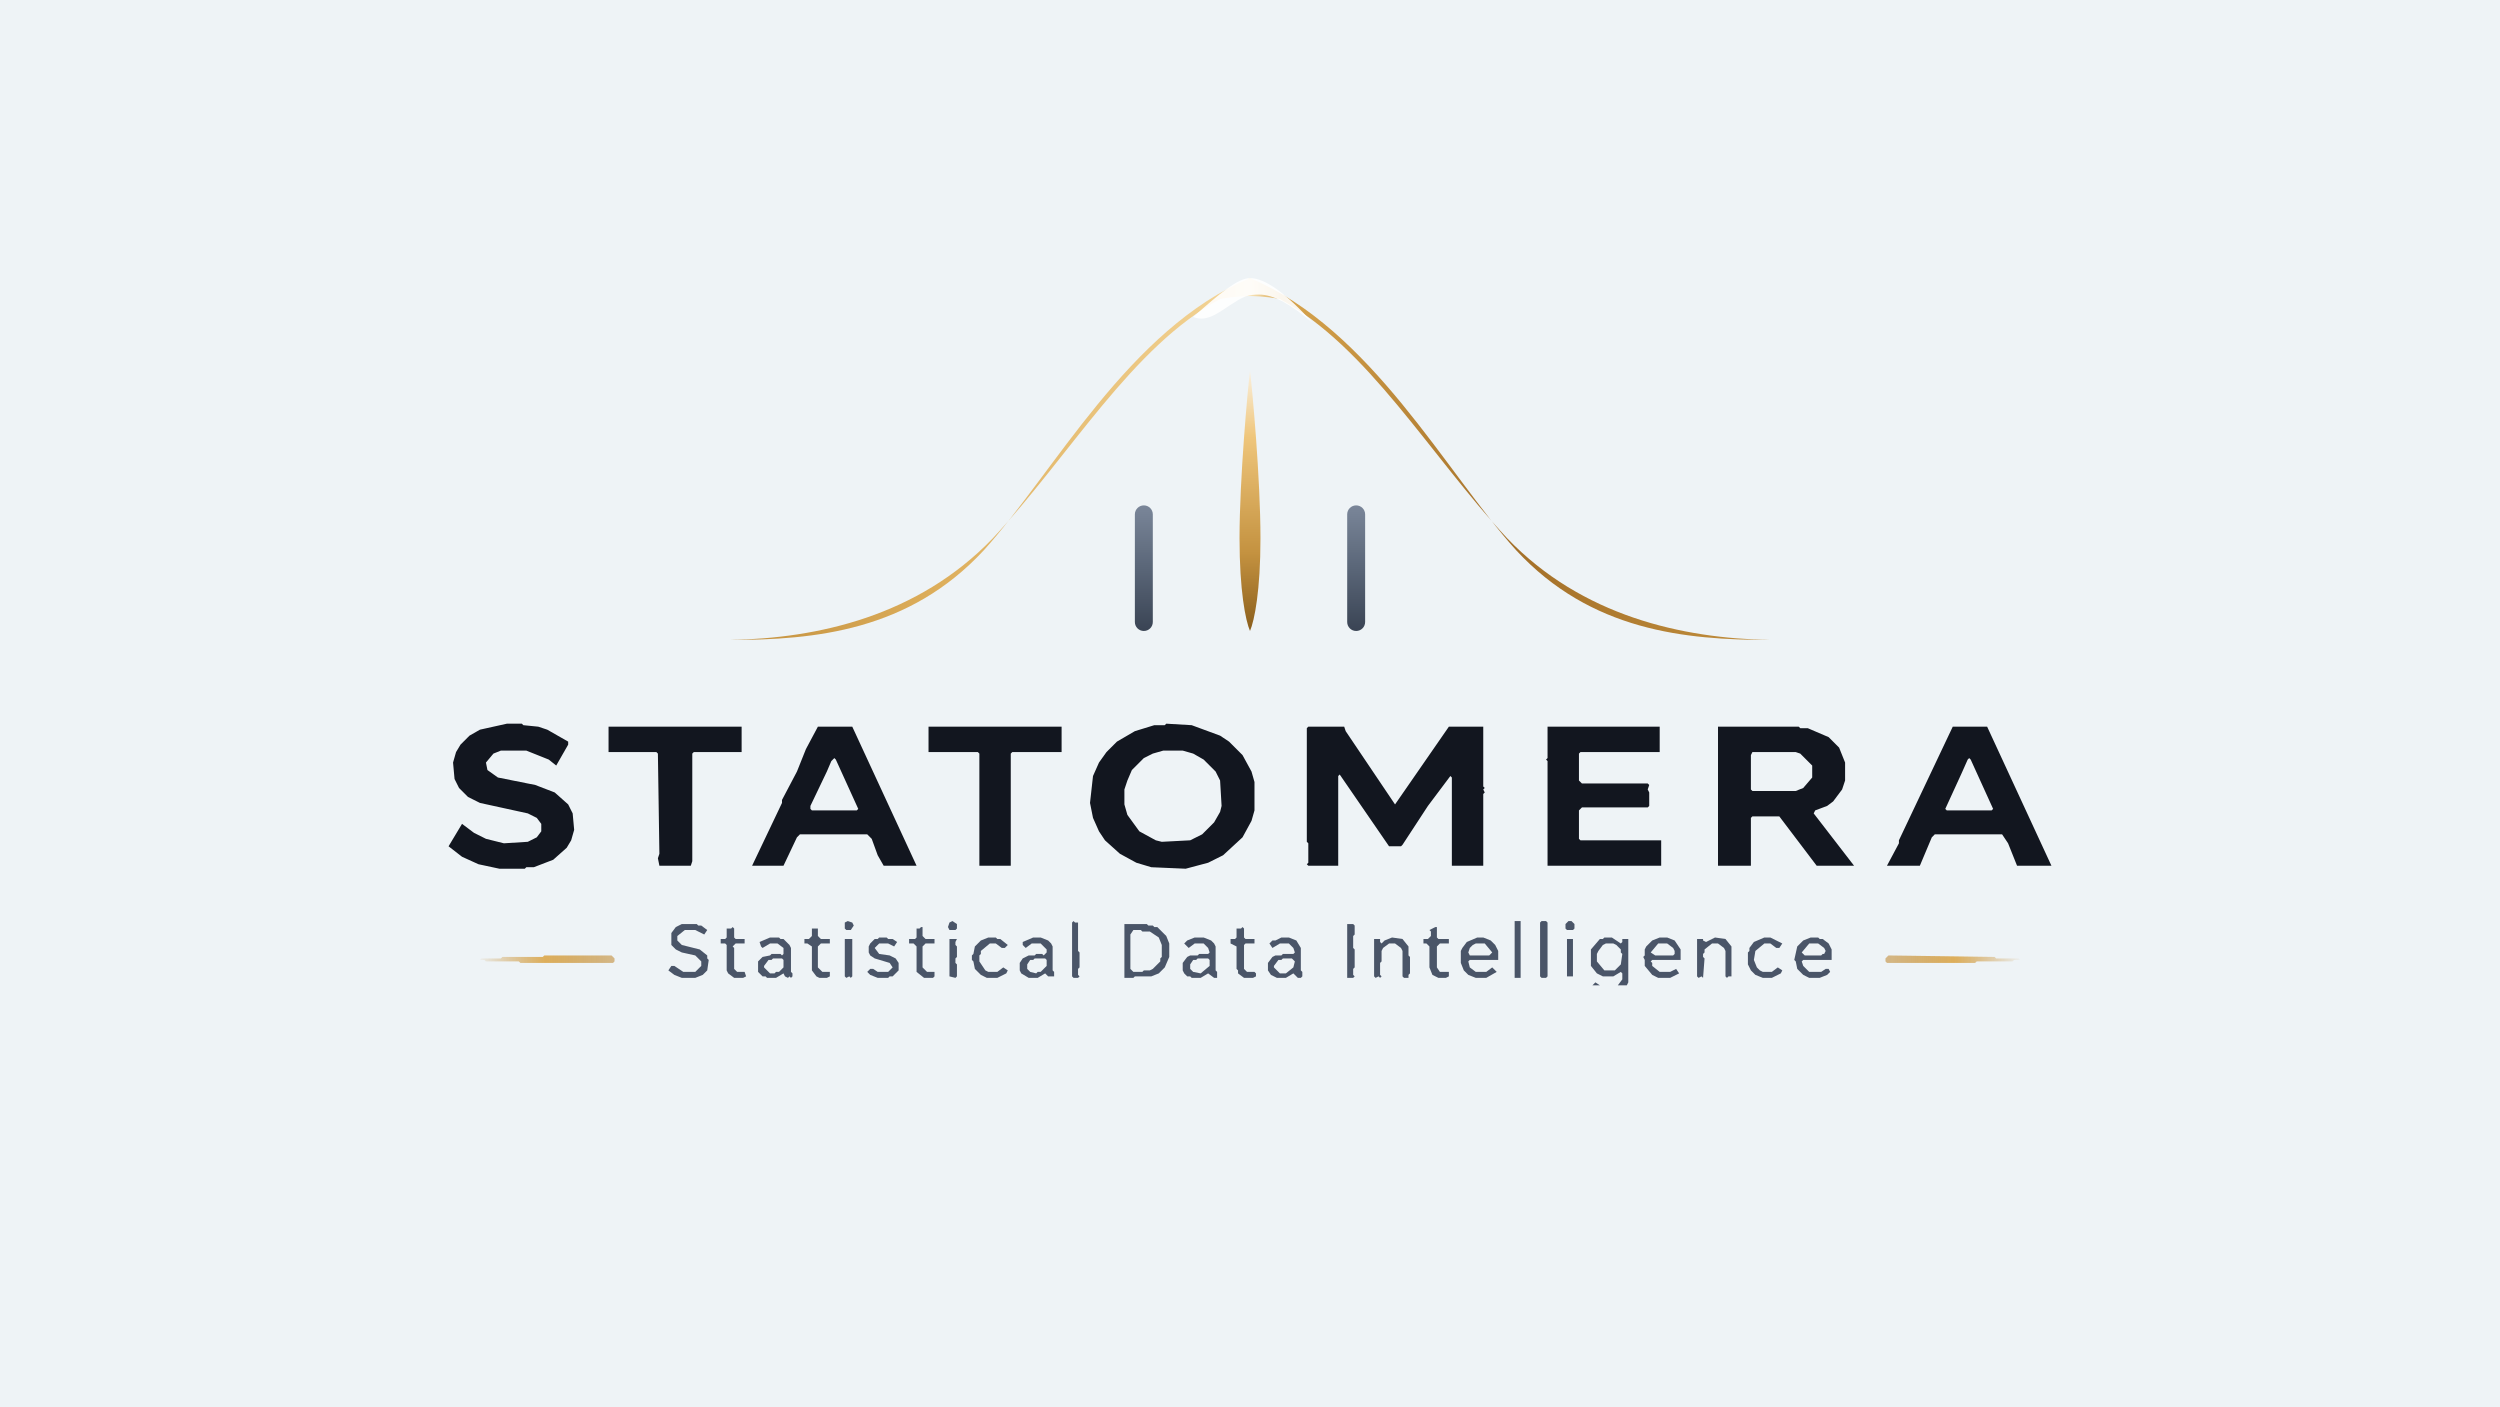
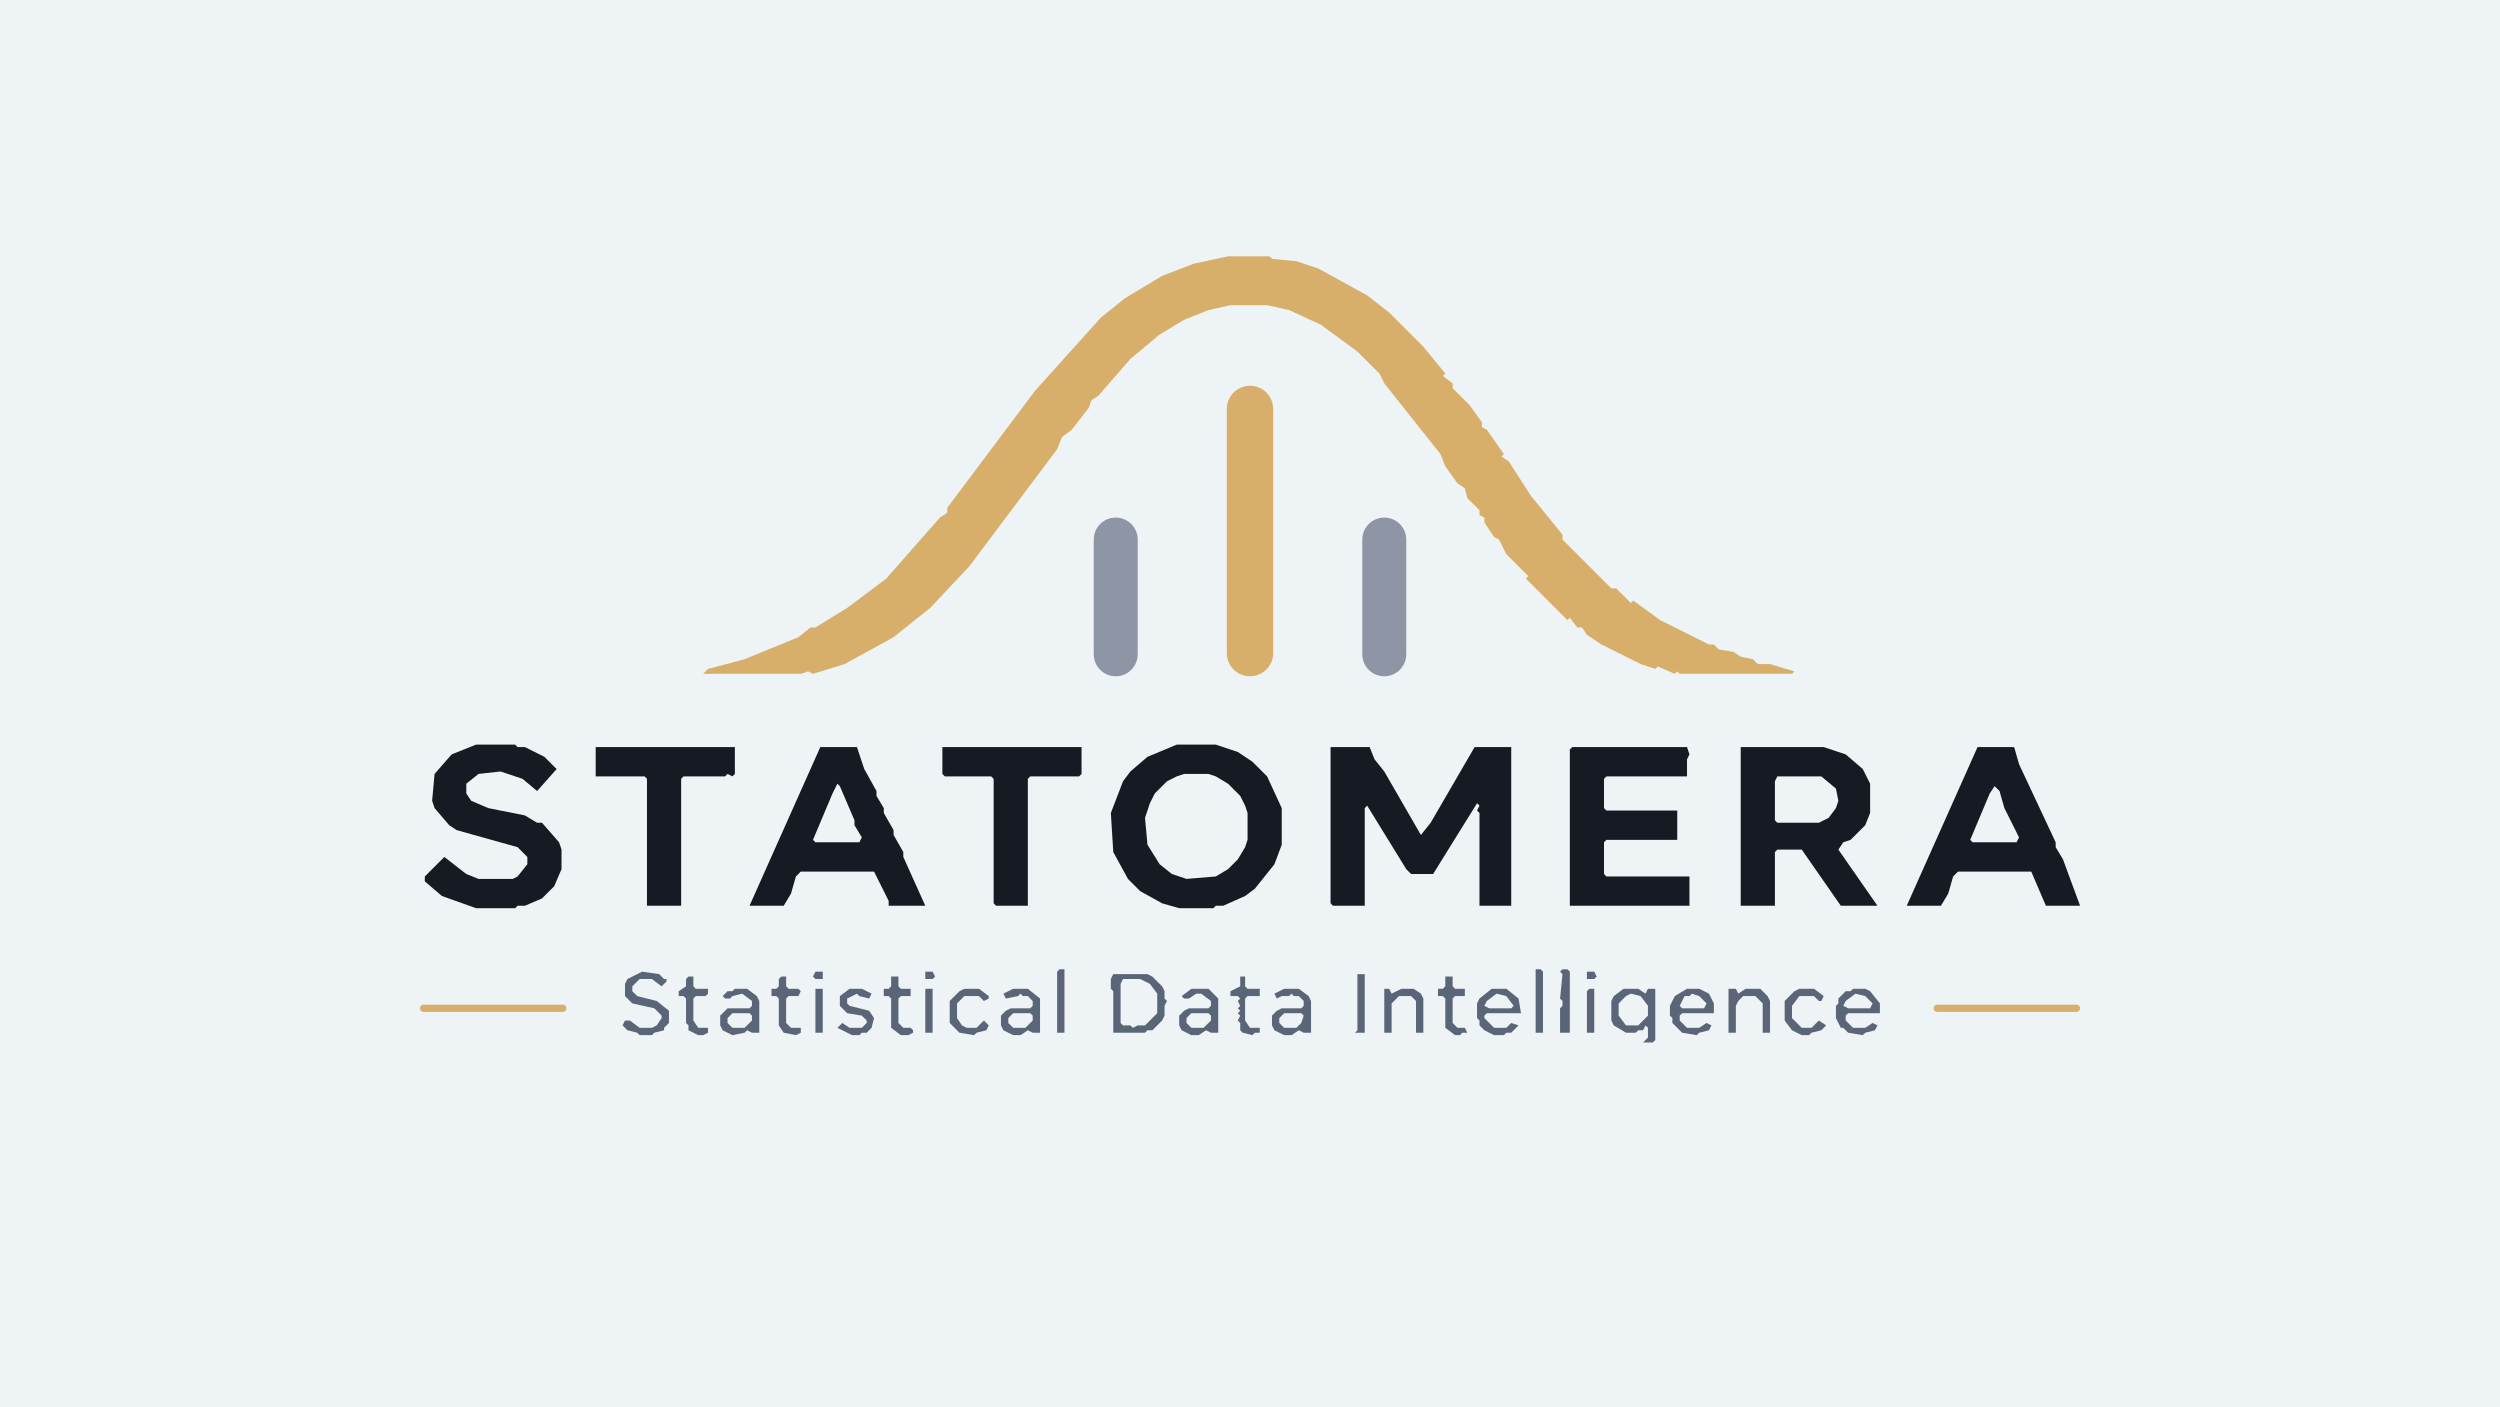
- <svg xmlns="http://www.w3.org/2000/svg" viewBox="0 0 1672 941" width="1672" height="941" role="img" aria-labelledby="title desc">
-   <rect width="1672" height="941" fill="#EEF3F6" />
-   <defs>
-     <linearGradient id="archGoldLight" x1="0%" y1="100%" x2="100%" y2="100%">
-       <stop offset="0%" stop-color="#C28F3D" />
-       <stop offset="20%" stop-color="#DDAE5B" />
-       <stop offset="47%" stop-color="#F2D293" />
-       <stop offset="50%" stop-color="#F8E4BA" />
-       <stop offset="53%" stop-color="#D8A54E" />
-       <stop offset="75%" stop-color="#A36F28" />
-       <stop offset="100%" stop-color="#C28F3D" />
-     </linearGradient>
-     <linearGradient id="centerPillarLight" x1="50%" y1="0%" x2="50%" y2="100%">
-       <stop offset="0%" stop-color="#FAF0DE" />
-       <stop offset="25%" stop-color="#EFC67C" />
-       <stop offset="70%" stop-color="#C49240" />
-       <stop offset="100%" stop-color="#8A5E1C" />
-     </linearGradient>
-     <linearGradient id="silverPillarLight" x1="50%" y1="0%" x2="50%" y2="100%">
-       <stop offset="0%" stop-color="#7A8699" />
-       <stop offset="50%" stop-color="#5A6678" />
-       <stop offset="100%" stop-color="#3A4454" />
-     </linearGradient>
-     <linearGradient id="lineLeftLight" x1="0%" y1="0%" x2="100%" y2="0%">
-       <stop offset="0%" stop-color="#C28F3D" stop-opacity="0" />
-       <stop offset="50%" stop-color="#DDAE5B" />
-       <stop offset="100%" stop-color="#C28F3D" stop-opacity="0.6" />
-     </linearGradient>
-     <linearGradient id="lineRightLight" x1="0%" y1="0%" x2="100%" y2="0%">
-       <stop offset="0%" stop-color="#C28F3D" stop-opacity="0.6" />
-       <stop offset="50%" stop-color="#DDAE5B" />
-       <stop offset="100%" stop-color="#C28F3D" stop-opacity="0" />
-     </linearGradient>
-   </defs>
+ <svg xmlns="http://www.w3.org/2000/svg" viewBox="0 0 1024 576" width="1024" height="576" role="img" aria-labelledby="title desc">
+   <rect width="1024" height="576" fill="#EEF3F6" />
  <g id="statomera-logo">
-     <path d="M 836 248              C 837.5 260, 843 320, 843 360              C 843 395, 839 415, 836 422              C 833 415, 829 395, 829 360              C 829 320, 834.5 260, 836 248 Z" fill="url(#centerPillarLight)" />
-     <rect x="759" y="338" width="12" height="84" rx="6" fill="url(#silverPillarLight)" />
-     <rect x="901" y="338" width="12" height="84" rx="6" fill="url(#silverPillarLight)" />
-     <path d="M 488 428              C 545 428, 608 422, 658 368              C 705 316, 755 220, 836 186              C 917 220, 967 316, 1014 368              C 1064 422, 1127 428, 1184 428              C 1125 427, 1058 412, 1008 360              C 956 304, 915 232, 856 200              C 846 198, 836 198, 836 198              C 836 198, 826 198, 816 200              C 757 232, 716 304, 664 360              C 614 412, 547 427, 488 428 Z" fill="url(#archGoldLight)" />
-     <path d="M 798 212              C 816 196, 828 186, 836 186              C 846 186, 860 196, 878 216              C 864 204, 852 197, 842 197              C 836 197, 832 198, 826 202              C 816 208, 808 216, 798 212 Z" fill="#FFFFFF" opacity="0.9" />
-     <path d="M 339 484 L 349 484 L 350 485 L 360 486 L 366 488 L 380 496 L 380 498 L 372 512 L 367 508 L 352 502 L 335 502 L 330 504 L 325 510 L 326 515 L 333 520 L 358 525 L 371 530 L 380 538 L 383 544 L 384 555 L 382 562 L 379 567 L 370 575 L 357 580 L 352 580 L 351 581 L 334 581 L 320 578 L 309 573 L 300 566 L 309 551 L 317 557 L 325 561 L 337 564 L 353 563 L 359 560 L 362 556 L 362 551 L 359 547 L 353 544 L 321 537 L 313 533 L 307 527 L 304 521 L 303 510 L 305 503 L 308 498 L 314 492 L 321 488 L 339 484 Z M 780 484 L 797 485 L 816 492 L 822 496 L 831 505 L 837 516 L 839 523 L 839 542 L 837 549 L 831 560 L 818 572 L 808 577 L 793 581 L 770 580 L 760 577 L 749 571 L 739 562 L 735 556 L 731 547 L 729 537 L 731 519 L 735 510 L 740 503 L 747 496 L 759 489 L 772 485 L 779 485 L 780 484 Z M 407 486 L 496 486 L 496 503 L 464 503 L 463 504 L 463 576 L 462 579 L 441 579 L 440 574 L 441 571 L 440 504 L 439 503 L 407 503 L 407 486 Z M 547 486 L 570 486 L 613 579 L 591 579 L 587 572 L 583 561 L 580 558 L 535 558 L 533 560 L 524 579 L 503 579 L 523 537 L 523 535 L 533 516 L 539 501 L 547 486 Z M 621 486 L 710 486 L 710 503 L 677 503 L 676 504 L 676 579 L 655 579 L 655 504 L 654 503 L 621 503 L 621 486 Z M 875 486 L 899 486 L 900 489 L 933 538 L 969 486 L 992 486 L 992 526 L 993 527 L 992 528 L 993 530 L 992 531 L 992 579 L 971 579 L 971 520 L 970 519 L 955 539 L 938 565 L 937 566 L 929 566 L 896 518 L 895 519 L 895 579 L 875 579 L 874 578 L 875 577 L 875 564 L 874 563 L 874 487 L 875 486 Z M 1035 486 L 1110 486 L 1110 503 L 1057 503 L 1056 504 L 1056 522 L 1058 524 L 1102 524 L 1103 525 L 1102 528 L 1103 530 L 1103 539 L 1102 540 L 1058 540 L 1056 542 L 1056 561 L 1057 562 L 1111 562 L 1111 579 L 1035 579 L 1035 509 L 1034 508 L 1035 507 L 1035 486 Z M 1149 486 L 1203 486 L 1204 487 L 1209 487 L 1223 493 L 1230 500 L 1234 510 L 1234 522 L 1232 528 L 1226 536 L 1222 539 L 1214 542 L 1213 544 L 1240 579 L 1215 579 L 1190 546 L 1172 546 L 1171 547 L 1171 579 L 1149 579 L 1149 486 Z M 1306 486 L 1329 486 L 1372 579 L 1349 579 L 1343 564 L 1339 558 L 1294 558 L 1292 560 L 1284 579 L 1262 579 L 1270 564 L 1270 562 L 1306 486 Z M 1171 505 L 1171 528 L 1172 529 L 1201 529 L 1206 527 L 1212 520 L 1212 512 L 1204 504 L 1201 503 L 1172 503 L 1171 505 Z M 553 516 L 542 539 L 542 541 L 543 542 L 573 542 L 574 541 L 559 508 L 558 507 L 556 509 L 553 516 Z M 1312 517 L 1301 541 L 1302 542 L 1332 542 L 1333 541 L 1318 508 L 1317 507 L 1316 508 L 1312 517 Z M 754 522 L 752 528 L 752 538 L 754 545 L 762 556 L 773 562 L 777 563 L 796 562 L 804 558 L 812 550 L 816 543 L 817 539 L 816 522 L 813 516 L 805 508 L 798 504 L 791 502 L 778 502 L 771 504 L 765 507 L 757 515 L 754 522 Z" fill="#12161F" fill-rule="evenodd" />
-     <path d="M 364 639 L 409 639 L 411 641 L 411 643 L 410 644 L 348 644 L 347 643 L 325 643 L 324 642 L 318 642 L 321 642 L 322 641 L 335 641 L 336 640 L 363 640 L 364 639 Z" fill="url(#lineLeftLight)" />
-     <path d="M 1263 639 L 1334 640 L 1335 641 L 1350 641 L 1351 642 L 1353 642 L 1347 642 L 1346 643 L 1322 643 L 1321 644 L 1262 644 L 1261 643 L 1261 641 L 1263 639 Z" fill="url(#lineRightLight)" />
-     <path d="M 567 616 L 570 617 L 571 619 L 569 622 L 566 622 L 565 621 L 565 617 L 567 616 Z M 637 616 L 640 618 L 640 621 L 639 622 L 635 622 L 634 620 L 635 617 L 637 616 Z M 718 616 L 719 617 L 721 617 L 721 636 L 722 637 L 722 647 L 721 648 L 721 652 L 722 653 L 721 654 L 718 654 L 717 653 L 717 617 L 718 616 Z M 1013 616 L 1017 616 L 1017 654 L 1013 654 L 1013 616 Z M 1031 616 L 1034 616 L 1035 617 L 1035 653 L 1034 654 L 1031 654 L 1030 653 L 1030 617 L 1031 616 Z M 1049 616 L 1051 616 L 1053 618 L 1053 621 L 1052 622 L 1048 622 L 1047 621 L 1047 618 L 1049 616 Z M 456 618 L 466 618 L 467 619 L 469 619 L 473 622 L 471 625 L 465 622 L 458 622 L 453 626 L 453 629 L 456 632 L 468 635 L 473 639 L 473 641 L 474 642 L 473 649 L 470 652 L 465 654 L 456 654 L 451 652 L 447 649 L 449 646 L 451 646 L 457 650 L 465 650 L 469 646 L 469 643 L 465 639 L 456 637 L 452 635 L 449 632 L 449 624 L 452 620 L 456 618 Z M 752 618 L 767 618 L 768 619 L 771 619 L 772 620 L 774 620 L 780 626 L 782 631 L 782 640 L 779 647 L 775 651 L 770 653 L 759 653 L 758 654 L 752 654 L 752 618 Z M 901 618 L 905 618 L 906 619 L 906 625 L 905 626 L 905 634 L 906 635 L 906 647 L 905 648 L 905 652 L 906 653 L 905 654 L 901 654 L 901 618 Z M 490 620 L 491 621 L 491 627 L 492 628 L 498 628 L 498 631 L 492 631 L 490 633 L 491 634 L 491 648 L 493 650 L 498 650 L 499 653 L 497 654 L 491 654 L 487 651 L 486 649 L 486 632 L 485 631 L 482 631 L 482 628 L 485 628 L 486 627 L 486 621 L 489 621 L 490 620 Z M 616 620 L 617 620 L 617 626 L 619 628 L 625 628 L 625 631 L 619 631 L 617 633 L 617 647 L 620 650 L 625 650 L 625 653 L 624 654 L 618 654 L 613 650 L 613 633 L 611 631 L 608 631 L 608 628 L 612 628 L 613 627 L 613 621 L 615 621 L 616 620 Z M 831 620 L 832 621 L 832 627 L 833 628 L 839 628 L 839 631 L 833 631 L 832 632 L 832 648 L 834 650 L 839 650 L 840 651 L 840 653 L 838 654 L 832 654 L 828 651 L 828 649 L 827 648 L 827 633 L 823 631 L 823 628 L 826 628 L 827 627 L 827 621 L 830 621 L 831 620 Z M 960 620 L 961 620 L 961 627 L 962 628 L 969 628 L 969 631 L 963 631 L 961 633 L 961 647 L 963 650 L 969 650 L 969 653 L 967 654 L 962 654 L 958 652 L 956 647 L 956 633 L 954 631 L 952 631 L 952 628 L 955 628 L 957 626 L 957 623 L 956 622 L 960 620 Z M 543 621 L 547 621 L 547 626 L 549 628 L 555 628 L 555 631 L 549 631 L 547 633 L 547 647 L 550 650 L 555 650 L 555 653 L 553 654 L 548 654 L 546 653 L 543 649 L 543 633 L 540 631 L 538 631 L 538 628 L 541 628 L 543 626 L 543 621 Z M 756 625 L 756 648 L 758 650 L 764 650 L 765 649 L 769 649 L 771 648 L 776 643 L 776 641 L 777 640 L 777 632 L 775 627 L 769 623 L 764 623 L 763 622 L 758 622 L 756 625 Z M 515 627 L 521 627 L 522 628 L 524 628 L 528 632 L 529 634 L 529 650 L 530 651 L 530 653 L 529 654 L 528 653 L 527 654 L 525 653 L 524 651 L 519 654 L 513 654 L 512 653 L 510 653 L 507 650 L 507 643 L 510 640 L 515 639 L 516 638 L 522 638 L 523 639 L 524 638 L 524 634 L 520 631 L 515 631 L 510 634 L 509 633 L 508 630 L 515 627 Z M 588 627 L 593 627 L 594 628 L 597 628 L 600 630 L 598 633 L 594 631 L 588 631 L 585 634 L 588 638 L 595 639 L 599 641 L 601 644 L 601 649 L 597 653 L 595 653 L 594 654 L 587 654 L 582 652 L 580 650 L 582 648 L 584 648 L 587 650 L 594 650 L 597 647 L 595 644 L 585 641 L 582 639 L 581 637 L 581 633 L 582 631 L 585 628 L 587 628 L 588 627 Z M 661 627 L 666 627 L 667 628 L 669 628 L 674 632 L 672 634 L 670 634 L 666 631 L 662 631 L 656 636 L 656 638 L 655 639 L 655 643 L 659 649 L 661 650 L 667 650 L 671 647 L 674 649 L 673 651 L 667 654 L 660 654 L 656 652 L 652 648 L 651 643 L 650 642 L 650 639 L 651 638 L 652 633 L 656 629 L 661 627 Z M 691 627 L 696 627 L 701 629 L 703 631 L 704 633 L 704 649 L 705 650 L 705 653 L 701 653 L 699 651 L 694 654 L 688 654 L 683 651 L 682 649 L 682 644 L 684 641 L 688 639 L 692 639 L 693 638 L 697 638 L 698 639 L 700 637 L 700 635 L 696 631 L 690 631 L 686 634 L 684 632 L 684 630 L 691 627 Z M 799 627 L 805 627 L 810 629 L 812 631 L 813 633 L 813 649 L 814 650 L 814 654 L 812 654 L 808 651 L 803 654 L 797 654 L 796 653 L 794 653 L 792 651 L 791 649 L 791 644 L 794 640 L 796 639 L 801 639 L 802 638 L 808 638 L 809 637 L 808 634 L 805 631 L 799 631 L 795 634 L 792 631 L 794 629 L 799 627 Z M 857 627 L 862 627 L 867 629 L 870 634 L 870 649 L 871 650 L 871 653 L 870 654 L 868 654 L 865 651 L 860 654 L 854 654 L 850 652 L 848 649 L 848 644 L 851 640 L 853 639 L 857 639 L 858 638 L 865 638 L 866 637 L 865 634 L 862 631 L 856 631 L 851 634 L 849 631 L 851 629 L 853 629 L 857 627 Z M 931 627 L 938 628 L 942 633 L 942 639 L 943 640 L 943 651 L 942 652 L 942 654 L 939 654 L 938 653 L 938 636 L 937 634 L 933 631 L 929 631 L 925 634 L 924 636 L 924 643 L 923 644 L 923 652 L 924 653 L 923 654 L 922 653 L 920 654 L 919 653 L 919 628 L 923 628 L 923 630 L 924 631 L 926 629 L 931 627 Z M 988 627 L 992 627 L 997 629 L 1000 632 L 1002 636 L 1002 642 L 983 642 L 982 643 L 983 647 L 987 650 L 994 650 L 998 647 L 1001 650 L 994 654 L 987 654 L 982 652 L 979 649 L 977 644 L 977 636 L 978 634 L 981 630 L 988 627 Z M 1073 627 L 1078 627 L 1084 631 L 1085 630 L 1085 628 L 1089 628 L 1089 657 L 1088 659 L 1082 659 L 1085 655 L 1085 651 L 1084 650 L 1079 653 L 1072 653 L 1068 651 L 1064 646 L 1064 635 L 1070 628 L 1072 628 L 1073 627 Z M 1110 627 L 1115 627 L 1120 629 L 1124 635 L 1124 642 L 1105 642 L 1104 643 L 1105 644 L 1105 646 L 1110 650 L 1117 650 L 1121 648 L 1123 651 L 1117 654 L 1109 654 L 1105 652 L 1100 646 L 1100 642 L 1099 640 L 1100 639 L 1100 635 L 1101 633 L 1105 629 L 1110 627 Z M 1147 627 L 1154 628 L 1158 633 L 1158 653 L 1156 653 L 1155 654 L 1154 653 L 1154 636 L 1153 634 L 1149 631 L 1145 631 L 1140 635 L 1140 637 L 1139 638 L 1139 640 L 1140 641 L 1139 654 L 1138 653 L 1136 654 L 1135 653 L 1135 628 L 1139 628 L 1139 629 L 1141 630 L 1147 627 Z M 1180 627 L 1184 627 L 1192 631 L 1190 634 L 1188 634 L 1184 631 L 1180 631 L 1174 636 L 1173 642 L 1175 647 L 1177 649 L 1179 650 L 1185 650 L 1189 647 L 1192 649 L 1191 651 L 1185 654 L 1179 654 L 1174 652 L 1171 649 L 1169 645 L 1169 637 L 1170 636 L 1170 634 L 1173 630 L 1180 627 Z M 1211 627 L 1216 627 L 1217 628 L 1219 628 L 1223 631 L 1225 635 L 1225 642 L 1206 642 L 1205 643 L 1206 646 L 1210 650 L 1218 650 L 1221 648 L 1223 648 L 1224 650 L 1222 652 L 1217 654 L 1210 654 L 1206 652 L 1202 648 L 1201 643 L 1200 642 L 1202 633 L 1206 629 L 1211 627 Z M 565 628 L 570 628 L 570 653 L 569 654 L 568 653 L 566 654 L 565 653 L 565 628 Z M 635 628 L 640 628 L 639 630 L 639 632 L 640 633 L 640 640 L 639 641 L 639 644 L 640 645 L 640 653 L 639 654 L 635 653 L 635 628 Z M 1048 628 L 1052 628 L 1052 653 L 1048 653 L 1048 628 Z M 1069 636 L 1068 638 L 1068 643 L 1073 649 L 1080 649 L 1084 645 L 1085 638 L 1084 637 L 1084 635 L 1081 632 L 1079 631 L 1074 631 L 1072 632 L 1069 636 Z M 982 637 L 983 639 L 996 639 L 998 637 L 993 631 L 987 631 L 985 632 L 983 634 L 982 637 Z M 1219 638 L 1220 638 L 1221 636 L 1220 634 L 1216 631 L 1210 631 L 1205 637 L 1207 639 L 1218 639 L 1219 638 Z M 1107 639 L 1119 639 L 1120 638 L 1120 636 L 1119 634 L 1115 631 L 1109 631 L 1104 637 L 1107 639 Z M 687 645 L 687 648 L 689 650 L 693 651 L 694 650 L 696 650 L 700 646 L 700 642 L 699 641 L 692 641 L 691 642 L 689 642 L 687 645 Z M 796 645 L 796 648 L 798 650 L 803 651 L 809 646 L 809 642 L 808 641 L 801 641 L 800 642 L 798 642 L 796 645 Z M 511 646 L 511 647 L 515 651 L 518 651 L 519 650 L 521 650 L 524 647 L 524 642 L 523 641 L 517 641 L 516 642 L 514 642 L 511 646 Z M 852 646 L 852 647 L 856 651 L 860 651 L 865 647 L 866 643 L 864 641 L 858 641 L 857 642 L 855 642 L 852 646 Z M 1067 657 L 1070 659 L 1065 659 L 1067 657 Z" fill="#4A5568" fill-rule="evenodd" />
+     <rect x="448" y="212" width="18" height="65" rx="9" fill="#8E95A5" />
+     <rect x="502.5" y="158" width="19" height="119" rx="9.5" fill="#D7AF6A" />
+     <rect x="558" y="212" width="18" height="65" rx="9" fill="#8E95A5" />
+     <path d="M 503 105 520 105 521 106 531 107 540 110 560 121 569 128 583 142 592 153 591 154 595 157 595 159 602 166 607 173 607 175 609 176 616 186 615 187 618 189 627 203 640 219 640 221 660 241 662 241 668 247 669 246 680 254 700 264 702 264 704 266 710 267 713 269 718 270 720 272 725 272 735 275 734 276 688 276 687 275 686 276 679 273 678 274 672 272 656 264 650 260 648 257 646 257 643 253 642 254 625 237 626 236 617 227 614 221 612 220 608 214 608 212 606 211 606 209 601 204 600 200 597 198 592 191 590 186 567 157 565 153 556 144 541 133 528 127 519 125 504 125 495 127 485 131 475 137 463 147 450 162 447 164 446 167 439 176 435 179 433 184 397 232 381 249 366 261 346 272 333 276 331 275 328 276 288 276 290 274 305 270 327 261 332 257 334 257 347 249 363 237 385 212 388 210 388 208 424 160 451 130 461 122 476 113 489 108 503 105 Z" fill="#D7AF6A" />
+     <path d="M 195 305 L 211 305 L 212 306 L 215 306 L 223 310 L 228 315 L 220 324 L 214 319 L 205 316 L 196 317 L 191 321 L 191 325 L 193 328 L 200 331 L 215 334 L 220 337 L 222 337 L 229 345 L 230 348 L 230 356 L 227 363 L 222 368 L 215 371 L 212 371 L 211 372 L 195 372 L 181 367 L 174 361 L 174 359 L 182 351 L 191 358 L 196 360 L 210 360 L 212 359 L 216 354 L 216 351 L 212 347 L 187 340 L 184 338 L 178 331 L 177 328 L 178 317 L 185 309 L 195 305 Z M 482 305 L 498 305 L 507 308 L 513 312 L 519 318 L 525 331 L 525 346 L 522 354 L 514 364 L 510 367 L 501 371 L 498 371 L 497 372 L 483 372 L 476 370 L 467 365 L 462 360 L 456 349 L 455 333 L 460 320 L 463 316 L 470 310 L 482 305 Z M 244 306 L 301 306 L 301 317 L 300 318 L 298 317 L 297 318 L 280 318 L 279 319 L 279 371 L 265 371 L 265 319 L 264 318 L 244 318 L 244 306 Z M 336 306 L 351 306 L 354 315 L 359 324 L 359 326 L 362 331 L 362 333 L 366 340 L 366 342 L 370 349 L 370 351 L 379 371 L 364 371 L 364 369 L 358 357 L 328 357 L 326 359 L 324 366 L 321 371 L 307 371 L 336 306 Z M 386 306 L 443 306 L 443 317 L 442 318 L 422 318 L 421 319 L 421 371 L 408 371 L 407 370 L 407 319 L 406 318 L 387 318 L 386 317 L 386 306 Z M 545 306 L 561 306 L 563 311 L 567 316 L 582 342 L 586 337 L 604 306 L 619 306 L 619 371 L 606 371 L 606 333 L 605 332 L 606 330 L 605 329 L 587 358 L 578 358 L 576 356 L 560 330 L 559 331 L 559 371 L 546 371 L 545 370 L 545 306 Z M 644 306 L 691 306 L 692 309 L 691 311 L 691 318 L 658 318 L 657 319 L 657 331 L 658 332 L 687 332 L 687 344 L 658 344 L 657 345 L 657 358 L 658 359 L 692 359 L 692 371 L 643 371 L 643 307 L 644 306 Z M 713 306 L 747 306 L 756 309 L 763 315 L 766 321 L 766 333 L 764 338 L 758 344 L 755 345 L 753 348 L 769 371 L 754 371 L 738 348 L 728 348 L 727 349 L 727 371 L 713 371 L 713 306 Z M 810 306 L 825 306 L 827 313 L 842 345 L 842 347 L 845 352 L 852 371 L 838 371 L 832 357 L 802 357 L 800 359 L 798 366 L 795 371 L 781 371 L 810 306 Z M 727 320 L 727 336 L 728 337 L 745 337 L 749 335 L 752 331 L 753 328 L 752 323 L 746 318 L 728 318 L 727 320 Z M 341 325 L 333 344 L 334 345 L 352 345 L 353 343 L 350 338 L 350 336 L 344 322 L 343 321 L 341 325 Z M 815 325 L 807 344 L 808 345 L 826 345 L 827 343 L 821 331 L 819 324 L 817 322 L 815 325 Z M 471 329 L 469 335 L 470 346 L 475 354 L 480 358 L 486 360 L 498 359 L 503 356 L 507 352 L 510 347 L 511 344 L 511 333 L 510 330 L 508 326 L 503 321 L 498 318 L 495 317 L 485 317 L 482 318 L 478 320 L 473 325 L 471 329 Z" fill="#161A22" fill-rule="evenodd" />
+     <path d="M 434 397 L 436 397 L 436 423 L 433 423 L 433 398 L 434 397 Z M 629 397 L 631 397 L 632 398 L 632 423 L 629 423 L 629 397 Z M 640 397 L 642 397 L 643 398 L 643 423 L 639 423 L 639 413 L 640 412 L 640 410 L 639 409 L 640 399 L 639 398 L 640 397 Z M 263 398 L 270 399 L 272 401 L 273 401 L 273 402 L 271 404 L 267 401 L 262 401 L 259 404 L 259 406 L 261 408 L 269 410 L 274 414 L 274 419 L 272 421 L 272 422 L 268 423 L 267 424 L 262 424 L 261 423 L 257 422 L 255 420 L 256 418 L 258 418 L 262 421 L 267 421 L 269 420 L 271 417 L 271 416 L 268 413 L 259 411 L 256 408 L 256 403 L 257 401 L 263 398 Z M 334 398 L 337 398 L 337 401 L 334 401 L 333 400 L 334 398 Z M 379 398 L 382 398 L 383 400 L 382 401 L 379 401 L 379 398 Z M 650 398 L 653 398 L 654 400 L 653 401 L 650 401 L 650 398 Z M 456 399 L 470 399 L 472 400 L 476 404 L 477 406 L 477 409 L 478 410 L 477 412 L 477 416 L 476 418 L 472 422 L 470 422 L 469 423 L 456 423 L 456 406 L 455 405 L 455 401 L 456 399 Z M 556 399 L 559 399 L 559 423 L 555 423 L 556 422 L 556 399 Z M 282 400 L 284 400 L 284 404 L 285 405 L 290 405 L 290 407 L 289 408 L 285 408 L 284 409 L 284 418 L 286 421 L 290 421 L 290 423 L 288 424 L 286 424 L 282 422 L 282 420 L 281 419 L 281 409 L 280 408 L 278 408 L 278 406 L 281 404 L 281 401 L 282 400 Z M 320 400 L 322 400 L 322 404 L 323 405 L 327 405 L 328 406 L 327 408 L 323 408 L 322 409 L 322 419 L 324 421 L 328 421 L 328 423 L 326 424 L 321 423 L 319 420 L 319 409 L 318 408 L 316 408 L 316 405 L 318 405 L 319 404 L 319 401 L 320 400 Z M 365 400 L 368 400 L 368 404 L 369 405 L 373 405 L 373 408 L 369 408 L 368 409 L 368 419 L 370 421 L 373 421 L 374 422 L 374 423 L 372 424 L 369 424 L 365 421 L 365 409 L 364 408 L 362 408 L 362 405 L 364 405 L 365 404 L 365 400 Z M 508 400 L 510 400 L 510 404 L 511 405 L 516 405 L 516 408 L 511 408 L 510 409 L 510 418 L 512 421 L 516 421 L 516 423 L 514 423 L 513 424 L 509 423 L 508 422 L 508 419 L 507 418 L 508 416 L 507 415 L 508 414 L 507 413 L 508 412 L 507 410 L 508 409 L 507 408 L 504 408 L 504 406 L 508 404 L 508 400 Z M 592 400 L 595 400 L 595 404 L 596 405 L 600 405 L 600 408 L 596 408 L 595 409 L 595 419 L 597 421 L 600 421 L 601 423 L 599 423 L 598 424 L 596 424 L 592 421 L 592 409 L 591 408 L 589 408 L 589 405 L 591 405 L 592 404 L 592 400 Z M 459 403 L 459 419 L 460 420 L 463 420 L 464 421 L 466 420 L 469 420 L 474 415 L 474 407 L 471 403 L 467 401 L 460 401 L 459 403 Z M 301 405 L 306 405 L 310 408 L 311 410 L 311 423 L 308 423 L 306 422 L 305 423 L 300 424 L 296 422 L 295 420 L 295 416 L 298 413 L 307 413 L 308 412 L 308 410 L 304 407 L 300 408 L 299 409 L 297 409 L 296 408 L 298 406 L 300 406 L 301 405 Z M 334 405 L 337 405 L 337 423 L 334 423 L 334 405 Z M 348 405 L 353 405 L 357 407 L 356 409 L 352 408 L 351 407 L 347 409 L 347 411 L 348 412 L 356 414 L 358 417 L 357 421 L 355 423 L 353 423 L 352 424 L 349 424 L 343 421 L 345 419 L 348 421 L 353 421 L 355 419 L 355 418 L 353 416 L 347 415 L 344 412 L 344 408 L 348 405 Z M 379 405 L 382 405 L 382 423 L 379 423 L 379 405 Z M 395 405 L 401 405 L 405 408 L 405 409 L 403 410 L 401 408 L 395 408 L 392 411 L 392 417 L 394 420 L 396 421 L 400 421 L 403 418 L 405 420 L 404 422 L 400 423 L 399 424 L 393 423 L 389 419 L 389 410 L 393 406 L 395 405 Z M 415 405 L 421 405 L 426 409 L 426 423 L 423 423 L 421 422 L 418 424 L 415 424 L 411 422 L 410 420 L 410 416 L 412 414 L 414 413 L 422 413 L 423 412 L 423 410 L 421 408 L 419 408 L 418 407 L 417 408 L 412 409 L 411 407 L 415 405 Z M 488 405 L 495 405 L 499 409 L 499 423 L 496 423 L 494 422 L 491 424 L 488 424 L 484 422 L 483 420 L 483 416 L 485 414 L 487 413 L 495 413 L 496 412 L 496 410 L 492 407 L 490 407 L 487 409 L 485 409 L 484 408 L 488 405 Z M 526 405 L 532 405 L 536 408 L 537 410 L 537 423 L 534 423 L 532 422 L 529 424 L 526 424 L 522 422 L 521 420 L 521 416 L 523 414 L 525 413 L 533 413 L 534 412 L 534 410 L 532 408 L 530 408 L 529 407 L 528 408 L 525 408 L 523 409 L 522 407 L 526 405 Z M 567 405 L 569 405 L 570 407 L 574 405 L 579 405 L 582 407 L 583 409 L 583 423 L 580 423 L 580 410 L 578 408 L 573 408 L 570 411 L 570 423 L 567 423 L 567 405 Z M 611 405 L 617 405 L 622 409 L 623 415 L 609 415 L 608 416 L 608 417 L 612 421 L 617 421 L 619 419 L 622 420 L 619 423 L 617 423 L 616 424 L 612 424 L 608 422 L 606 420 L 606 418 L 605 417 L 605 411 L 606 409 L 611 405 Z M 651 405 L 653 405 L 653 423 L 650 423 L 650 406 L 651 405 Z M 665 405 L 671 405 L 674 407 L 675 405 L 678 405 L 678 426 L 677 427 L 673 427 L 675 425 L 675 421 L 674 420 L 673 422 L 671 422 L 670 423 L 666 423 L 661 420 L 660 418 L 660 410 L 661 408 L 665 405 Z M 691 405 L 696 405 L 700 407 L 702 411 L 702 415 L 689 415 L 688 416 L 688 418 L 691 421 L 696 421 L 699 419 L 701 420 L 700 422 L 696 423 L 695 424 L 689 423 L 685 419 L 685 417 L 684 416 L 684 412 L 686 408 L 691 405 Z M 708 405 L 711 405 L 712 407 L 715 405 L 721 405 L 724 408 L 725 410 L 725 423 L 722 423 L 722 411 L 719 408 L 714 408 L 712 410 L 711 412 L 711 423 L 708 423 L 708 405 Z M 737 405 L 743 405 L 747 408 L 746 410 L 745 410 L 743 408 L 737 408 L 734 412 L 734 417 L 738 421 L 742 421 L 745 418 L 748 420 L 746 422 L 742 423 L 741 424 L 738 424 L 734 422 L 731 418 L 731 410 L 735 406 L 737 405 Z M 759 405 L 764 405 L 766 406 L 770 411 L 770 415 L 757 415 L 756 416 L 756 418 L 759 421 L 764 421 L 767 419 L 769 420 L 768 422 L 764 423 L 763 424 L 757 423 L 755 421 L 754 421 L 752 417 L 752 412 L 753 411 L 753 409 L 756 406 L 758 406 L 759 405 Z M 663 412 L 663 416 L 666 420 L 671 420 L 675 416 L 675 412 L 672 408 L 668 407 L 666 408 L 663 411 L 663 412 Z M 688 412 L 689 413 L 698 413 L 699 411 L 696 408 L 693 407 L 692 408 L 690 408 L 688 412 Z M 610 413 L 619 413 L 620 412 L 617 408 L 613 407 L 609 410 L 608 412 L 610 413 Z M 757 413 L 766 413 L 767 411 L 764 408 L 760 407 L 756 410 L 755 412 L 757 413 Z M 298 418 L 298 419 L 300 421 L 305 421 L 308 418 L 308 416 L 307 415 L 300 415 L 298 417 L 298 418 Z M 413 418 L 413 419 L 415 421 L 420 421 L 423 418 L 423 416 L 422 415 L 415 415 L 413 417 L 413 418 Z M 486 418 L 486 419 L 488 421 L 493 421 L 496 418 L 496 416 L 495 415 L 488 415 L 486 417 L 486 418 Z M 524 418 L 524 419 L 526 421 L 531 421 L 533 419 L 534 416 L 533 415 L 526 415 L 524 417 L 524 418 Z" fill="#5A6578" fill-rule="evenodd" />
+     <rect x="172" y="411.5" width="60" height="3" rx="1.5" fill="#D7AF6A" />
+     <rect x="792" y="411.5" width="60" height="3" rx="1.5" fill="#D7AF6A" />
  </g>
</svg>
